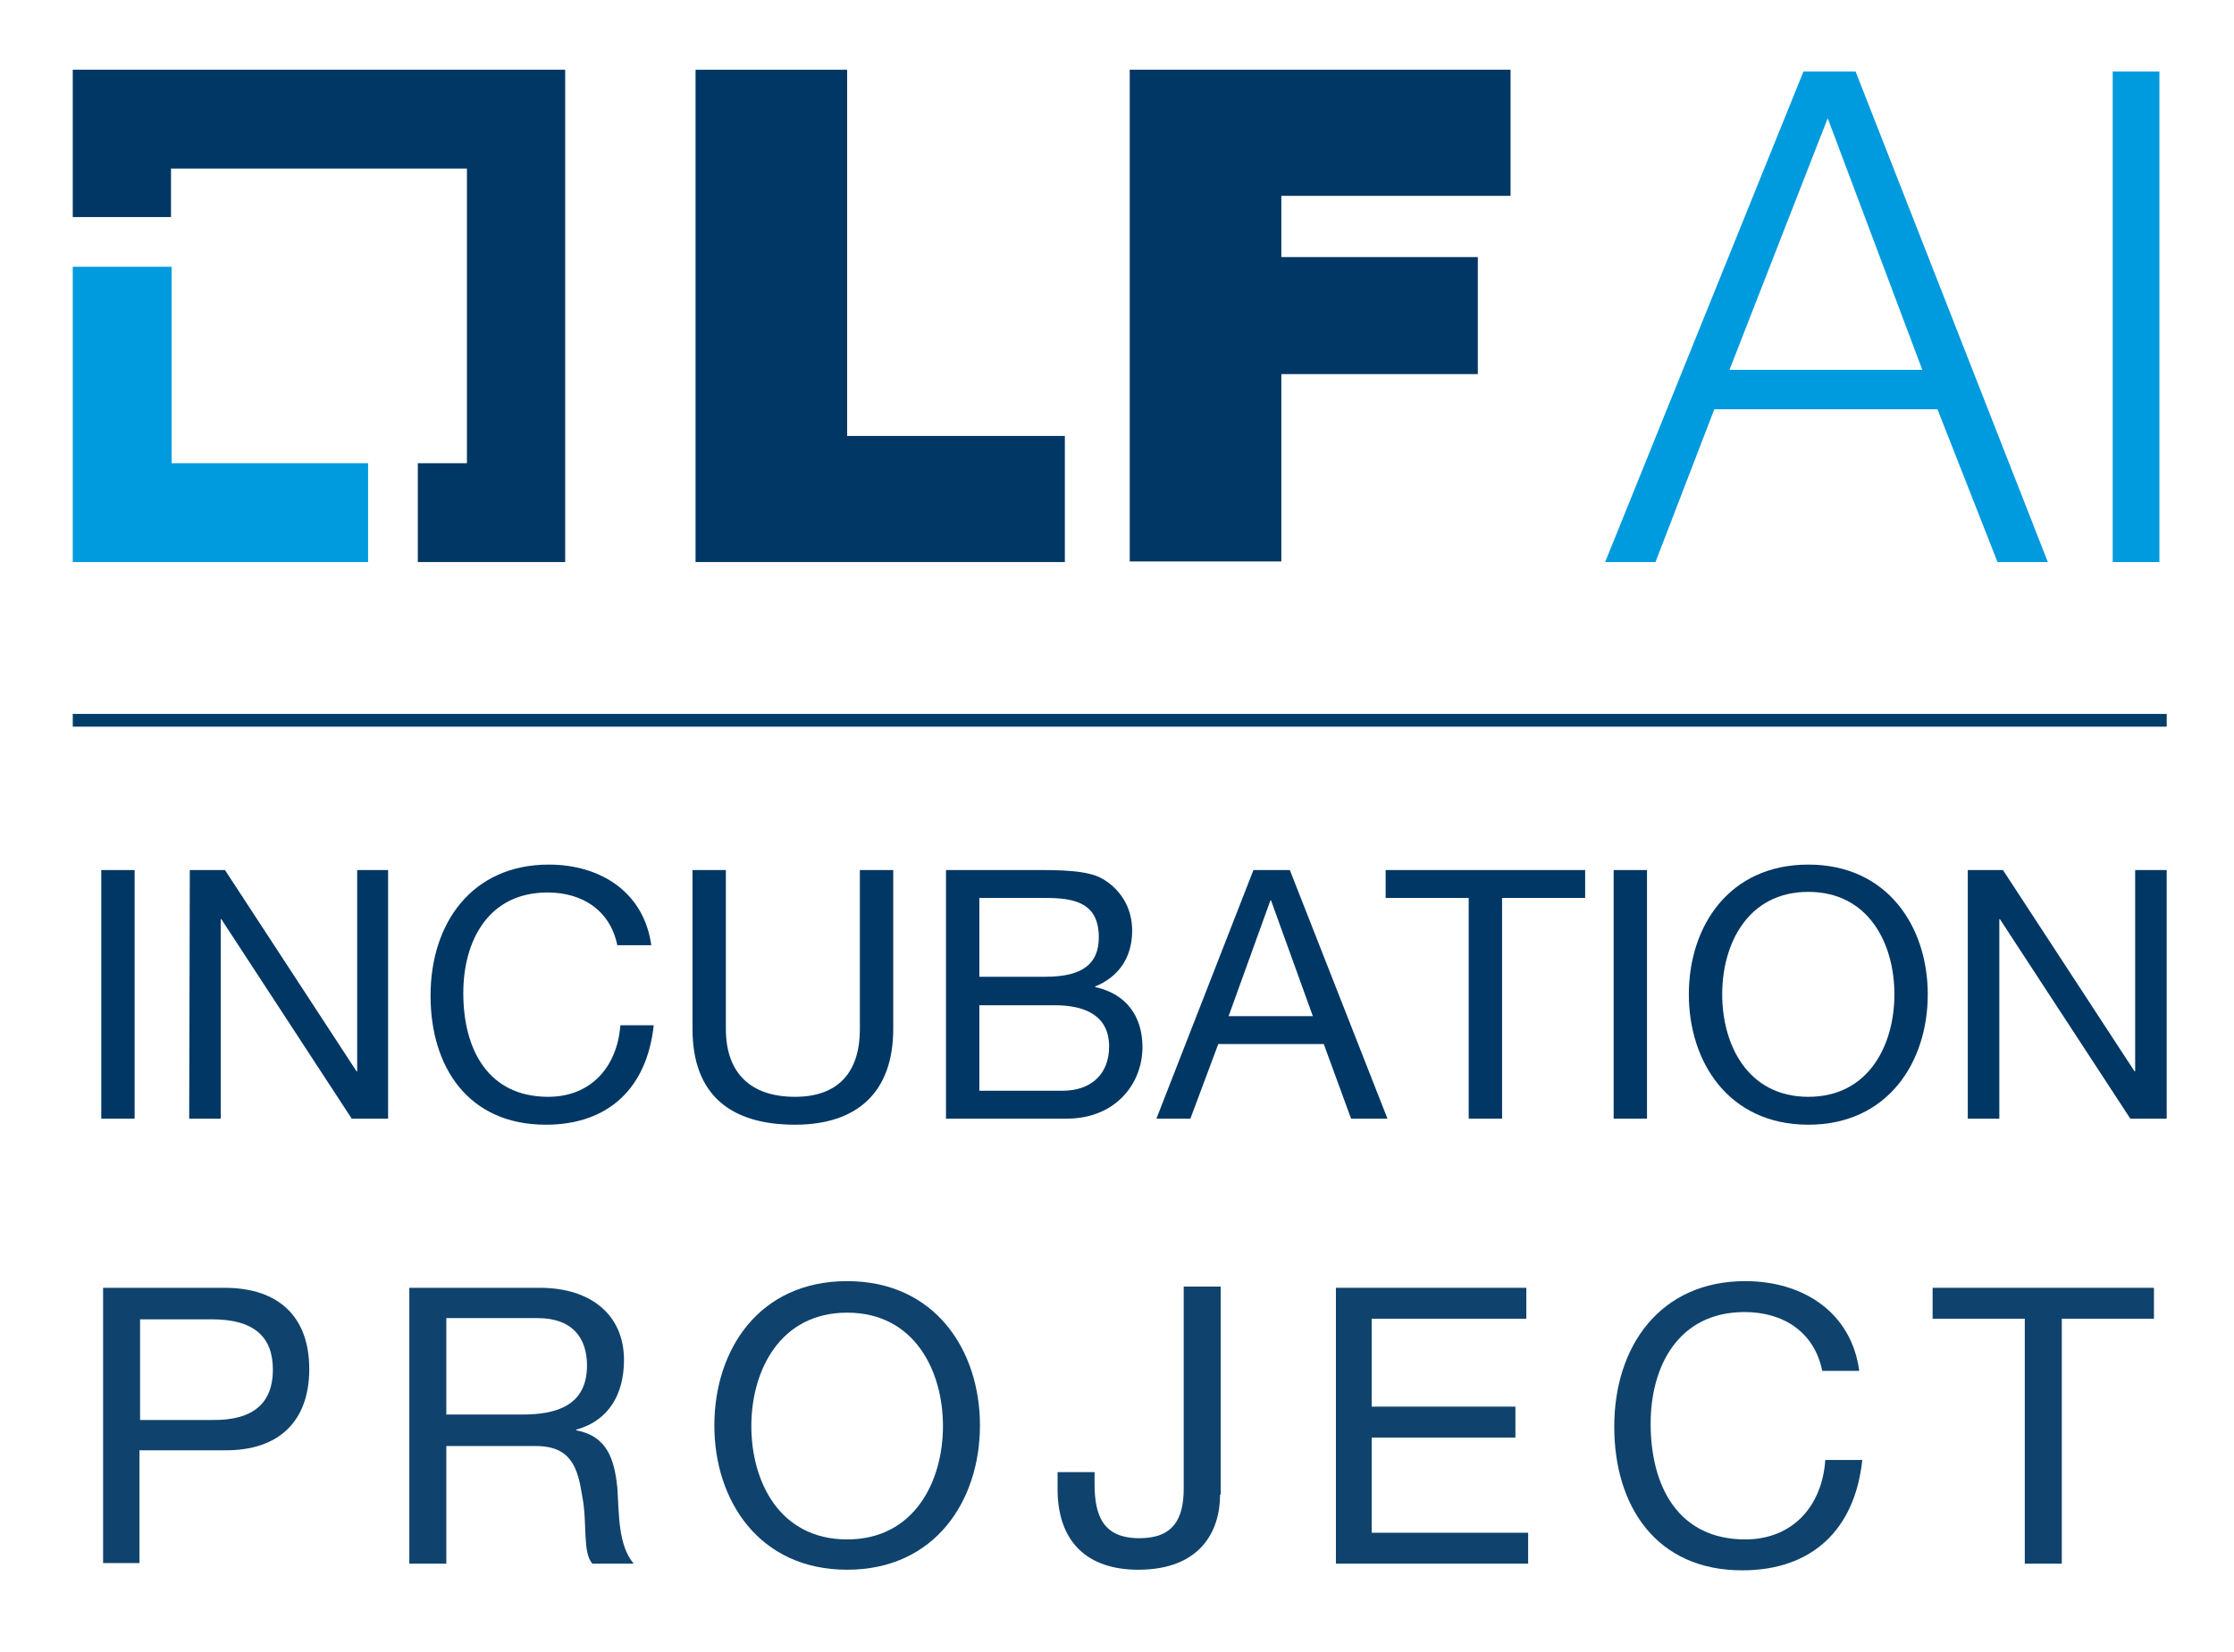
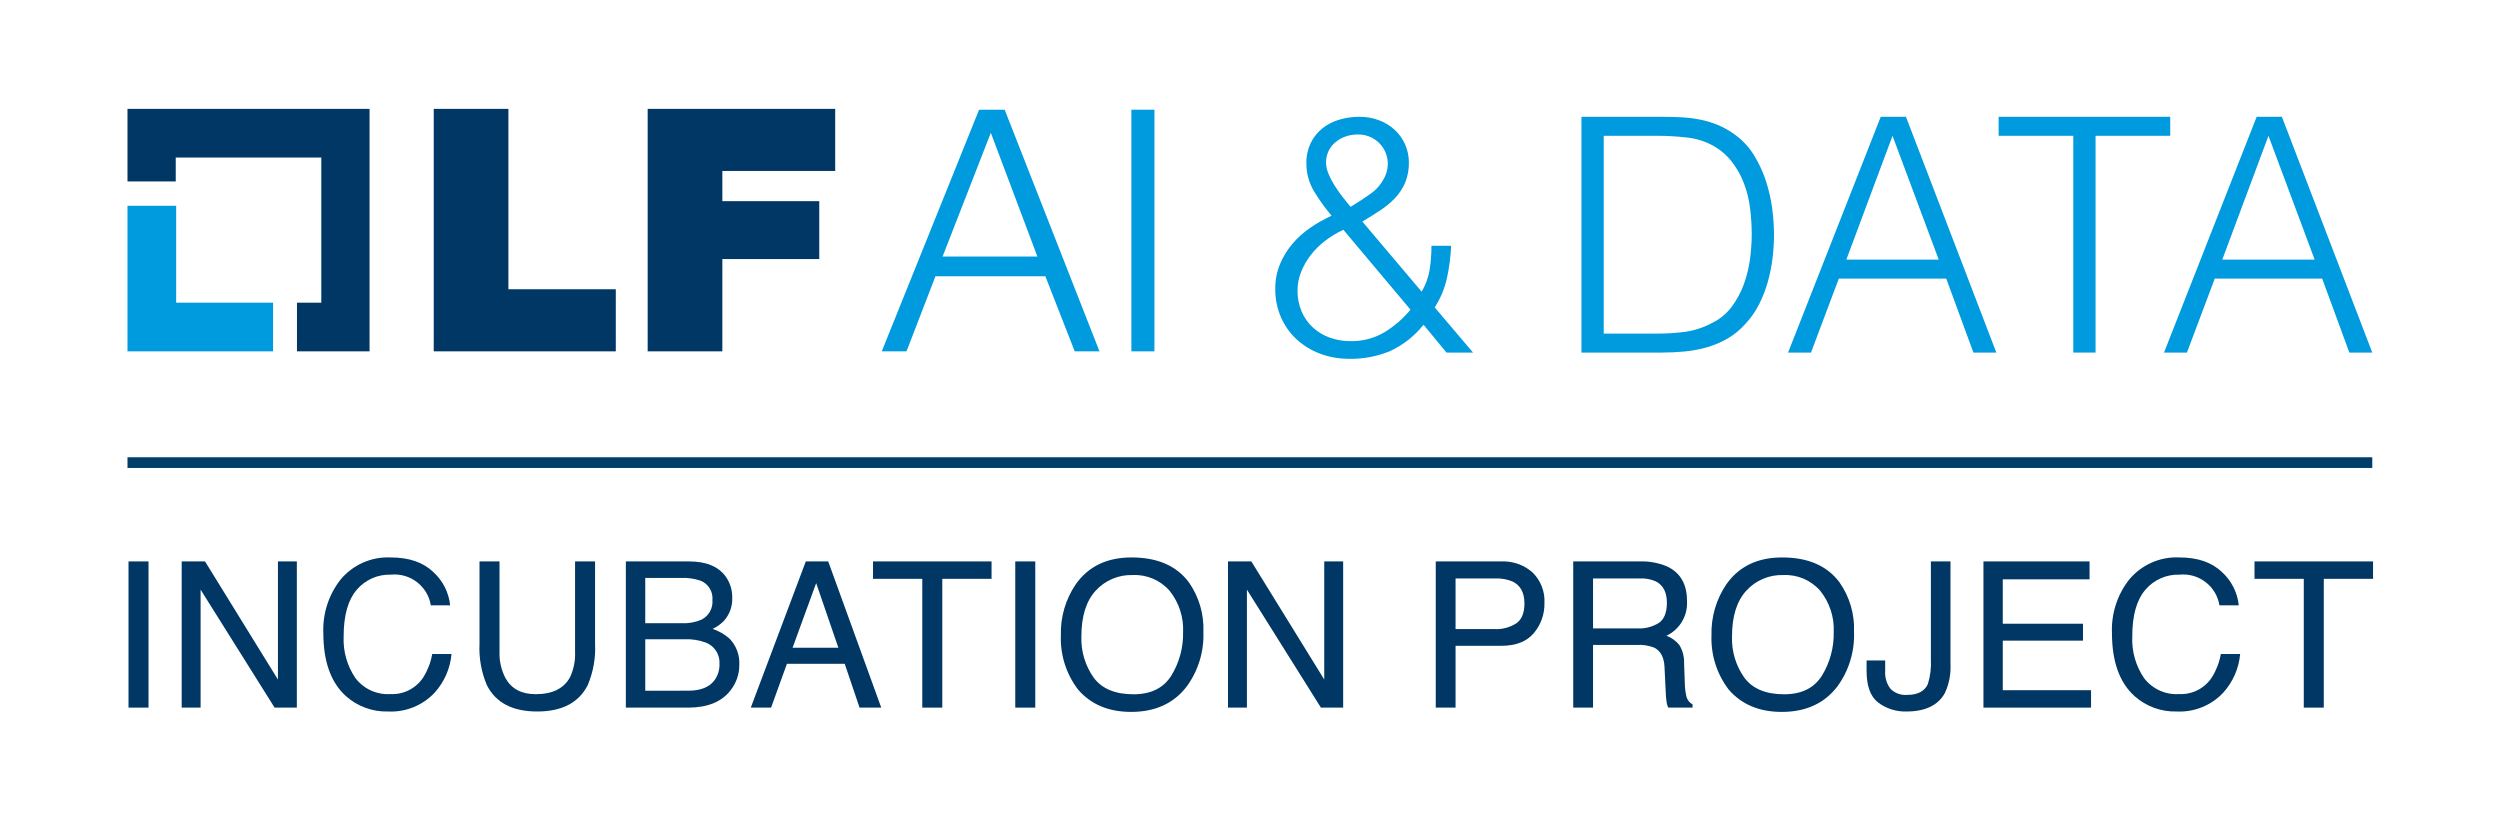
- <svg xmlns="http://www.w3.org/2000/svg" version="1.1" id="Layer_1" x="0px" y="0px" viewBox="0 0 368.4 272.4" style="enable-background:new 0 0 368.4 272.4;" xml:space="preserve">
-   <style type="text/css">
- 	.st0{fill:none;stroke:#003E69;stroke-width:2.103;stroke-miterlimit:10;}
- 	.st1{fill:#009ADE;}
- 	.st2{fill:#003764;}
- 	.st3{enable-background:new    ;}
- 	.st4{opacity:0.94;enable-background:new    ;}
- </style>
-   <line class="st0" x1="12" y1="118.8" x2="357.3" y2="118.8" />
-   <g>
-     <g>
-       <polygon class="st1" points="28.3,76.4 28.3,44 12,44 12,92.7 60.7,92.7 60.7,76.4   " />
-       <polygon class="st2" points="93.2,11.5 12,11.5 12,35.8 28.2,35.8 28.2,27.8 77,27.8 77,76.4 68.9,76.4 68.9,92.7 93.2,92.7   " />
-     </g>
-     <g>
-       <path class="st2" d="M114.7,11.5h25v60.4h35.9v20.8h-60.9C114.7,92.7,114.7,11.5,114.7,11.5z" />
-       <path class="st2" d="M186.3,11.5h62.8v20.8h-37.8v10.1h32.4v19.3h-32.4v30.9h-25L186.3,11.5L186.3,11.5z" />
-     </g>
-     <path class="st1" d="M297.4,11.8h8.6l31.7,80.9h-8.3l-9.9-25.2h-36.8L273,92.7h-8.3L297.4,11.8z M285.2,61H317l-15.6-41.5L285.2,61   z" />
-     <path class="st1" d="M348.4,11.8h7.7v80.9h-7.7V11.8z" />
-   </g>
-   <g class="st3">
-     <path class="st2" d="M16.7,143.5h5.5v41h-5.5V143.5z" />
-     <path class="st2" d="M31.3,143.5h5.8l21.7,33.2h0.1v-33.2H64v41h-6l-21.5-32.9h-0.1v32.9h-5.2L31.3,143.5L31.3,143.5z" />
-     <path class="st2" d="M101.8,155.9c-1.2-5.8-5.8-8.7-11.5-8.7c-9.8,0-13.9,8-13.9,16.6c0,9.3,4.1,17.1,14,17.1   c7.1,0,11.4-5,11.9-11.8h5.5c-1.1,10.3-7.4,16.4-17.8,16.4c-12.7,0-19-9.4-19-21.3c0-11.9,6.8-21.6,19.5-21.6   c8.6,0,15.7,4.6,16.9,13.3H101.8z" />
-     <path class="st2" d="M147.3,169.7c0,10.4-5.9,15.8-16.2,15.8c-10.6,0-16.9-4.9-16.9-15.8v-26.2h5.5v26.2c0,7.3,4.1,11.2,11.4,11.2   c7,0,10.7-3.9,10.7-11.2v-26.2h5.5V169.7z" />
-     <path class="st2" d="M156.1,143.5H171c3.6,0,8.5,0,10.9,1.5c2.7,1.6,4.8,4.5,4.8,8.5c0,4.4-2.2,7.6-6.1,9.2v0.1   c5.1,1.1,7.8,4.8,7.8,9.9c0,6-4.4,11.8-12.5,11.8H156v-41H156.1z M161.5,161.1h10.9c6.2,0,8.8-2.2,8.8-6.5c0-5.7-4-6.5-8.8-6.5   h-10.9V161.1z M161.5,179.9h13.7c4.8,0,7.7-2.8,7.7-7.3c0-5.3-4.3-6.8-8.9-6.8h-12.5V179.9z" />
-     <path class="st2" d="M206.7,143.5h6l16.1,41h-6l-4.5-12.3h-17.4l-4.6,12.3h-5.6L206.7,143.5z M202.6,167.6h13.9l-6.9-19.1h-0.1   L202.6,167.6z" />
-     <path class="st2" d="M242.2,148.1h-13.7v-4.6h32.9v4.6h-13.7v36.4h-5.5V148.1z" />
-     <path class="st2" d="M266.1,143.5h5.5v41h-5.5V143.5z" />
-     <path class="st2" d="M298.2,142.6c13.1,0,19.7,10.3,19.7,21.4c0,11.2-6.6,21.5-19.7,21.5s-19.7-10.3-19.7-21.5   S285.1,142.6,298.2,142.6z M298.2,180.9c10,0,14.2-8.6,14.2-16.9c0-8.3-4.2-16.9-14.2-16.9S284,155.7,284,164   C284,172.3,288.2,180.9,298.2,180.9z" />
-     <path class="st2" d="M324.5,143.5h5.8l21.7,33.2h0.1v-33.2h5.2v41h-6l-21.5-32.9h-0.1v32.9h-5.2V143.5z" />
-   </g>
-   <text transform="matrix(1.004 0 0 1 381.7217 191.1387)" class="st2" style="font-family:'HelveticaNeueLTPro-Roman'; font-size:65px;"> </text>
-   <g class="st4">
-     <path class="st2" d="M17,212.4h20c9.2,0,14,5,14,13.4c0,8.5-4.9,13.5-14,13.4h-14v18.6H17V212.4z M23.1,234.2H35   c6.9,0.1,10-2.9,10-8.3c0-5.4-3.1-8.3-10-8.3H23.1V234.2z" />
-     <path class="st2" d="M67.5,212.4H89c8.6,0,13.9,4.6,13.9,11.9c0,5.5-2.4,10-7.9,11.5v0.1c5.3,1,6.3,5,6.8,9.4   c0.3,4.4,0.1,9.5,2.7,12.6h-6.8c-1.7-1.8-0.8-6.8-1.7-11.2c-0.7-4.4-1.7-8.2-7.6-8.2H73.6v19.4h-6.1V212.4z M86.2,233.3   c5.6,0,10.6-1.5,10.6-8.1c0-4.5-2.4-7.8-8.1-7.8H73.6v15.9H86.2z" />
-     <path class="st2" d="M139.7,211.3c14.5,0,21.9,11.4,21.9,23.8s-7.4,23.8-21.9,23.8s-21.9-11.4-21.9-23.8S125.1,211.3,139.7,211.3z    M139.7,253.9c11.1,0,15.8-9.6,15.8-18.7s-4.7-18.7-15.8-18.7s-15.8,9.6-15.8,18.7S128.5,253.9,139.7,253.9z" />
-     <path class="st2" d="M201.2,246.5c0,6.1-3.3,12.4-13.5,12.4c-8.5,0-13.3-4.7-13.3-13.3v-2.8h6.1v1.9c0,5.3,1.4,9,7.4,9   c5.6,0,7.3-3.2,7.3-8.2v-33.3h6.1V246.5z" />
-     <path class="st2" d="M220.2,212.4h31.5v5.1h-25.5v14.5h23.7v5.1h-23.7v15.7H252v5.1h-31.7V212.4z" />
-     <path class="st2" d="M300.5,226.1c-1.3-6.4-6.4-9.7-12.8-9.7c-10.9,0-15.5,8.9-15.5,18.4c0,10.4,4.6,19.1,15.6,19.1   c7.9,0,12.7-5.6,13.2-13.1h6.1c-1.2,11.4-8.2,18.2-19.8,18.2c-14.1,0-21.1-10.5-21.1-23.7c0-13.3,7.6-24,21.6-24   c9.5,0,17.5,5.1,18.8,14.8H300.5z" />
-     <path class="st2" d="M333.9,217.5h-15.2v-5.1h36.5v5.1H340v40.4h-6.1V217.5z" />
-   </g>
+ <svg xmlns="http://www.w3.org/2000/svg" id="图层_1" data-name="图层 1" viewBox="0 0 490.604 164.01">
+   <defs>
+     <style>.cls-1{fill:#009ade;}.cls-2{fill:#003764;}.cls-3{fill:#003e69;}</style>
+   </defs>
+   <polygon class="cls-1" points="34.569 59.399 34.569 40.382 25.019 40.382 25.019 68.948 53.586 68.948 53.586 59.399 34.569 59.399" />
+   <polygon class="cls-2" points="72.52 21.365 25.019 21.365 25.019 35.607 34.487 35.607 34.487 30.914 63.053 30.914 63.053 59.399 58.278 59.399 58.278 68.948 72.52 68.948 72.52 21.365" />
+   <path class="cls-2" d="M85.116,21.365H99.77V56.764h21.075v12.184H85.116Z" />
+   <path class="cls-2" d="M127.101,21.365h36.799v12.184H141.755v5.927h19.017V50.837H141.755V68.948H127.101V21.365Z" />
+   <path class="cls-1" d="M192.137,21.53h5.022l18.605,47.419H210.907l-5.763-14.736h-21.569l-5.68,14.736h-4.857Zm-7.162,28.813h18.605l-9.138-24.286Z" />
+   <path class="cls-1" d="M222.021,21.53h4.528V68.948h-4.528Z" />
+   <path class="cls-1" d="M278.985,57.238a12.058,12.058,0,0,0,1.574-4.338,30.423,30.423,0,0,0,.354-4.659H284.769a36.652,36.652,0,0,1-.805,6.266,17.524,17.524,0,0,1-2.414,5.815l7.525,8.869h-5.207l-4.506-5.462a18.34,18.34,0,0,1-6.504,5.141,19.845,19.845,0,0,1-8.111,1.542,15.91,15.91,0,0,1-5.666-.996,14.091,14.091,0,0,1-4.604-2.795,12.898,12.898,0,0,1-3.09-4.338,13.711,13.711,0,0,1-1.126-5.623,12.367,12.367,0,0,1,.899-4.756,15.117,15.117,0,0,1,2.41-3.984,17.793,17.793,0,0,1,3.502-3.181,27.478,27.478,0,0,1,4.242-2.41,36.204,36.204,0,0,1-3.406-4.723,10.621,10.621,0,0,1-1.542-5.623,8.714,8.714,0,0,1,.835-3.888,8.442,8.442,0,0,1,2.249-2.86,9.57,9.57,0,0,1,3.31-1.735,13.691,13.691,0,0,1,4.017-.578,10.646,10.646,0,0,1,3.92.706,9.455,9.455,0,0,1,3.084,1.928,8.68,8.68,0,0,1,2.699,6.298,10.037,10.037,0,0,1-.739,4.017,10.29,10.29,0,0,1-1.992,3.02,16.367,16.367,0,0,1-2.924,2.41q-1.672,1.094-3.47,2.185ZM263.626,45.092a19.262,19.262,0,0,0-3.567,2.153,15.206,15.206,0,0,0-2.828,2.796,13.759,13.759,0,0,0-1.896,3.31,9.69,9.69,0,0,0-.707,3.631,10.212,10.212,0,0,0,.803,4.145,9.284,9.284,0,0,0,2.185,3.117,9.718,9.718,0,0,0,3.277,1.992,11.749,11.749,0,0,0,4.145.707,12.628,12.628,0,0,0,6.587-1.703,20.261,20.261,0,0,0,5.173-4.467Zm8.226-10.603a5.802,5.802,0,0,0-.353-5.366,5.787,5.787,0,0,0-5.109-2.732,6.897,6.897,0,0,0-2.313.386,6.493,6.493,0,0,0-1.96,1.092,5.221,5.221,0,0,0-1.382,1.735,5.098,5.098,0,0,0-.514,2.313,5.829,5.829,0,0,0,.514,2.249,15.684,15.684,0,0,0,1.253,2.378q.738,1.156,1.574,2.217.834,1.06,1.478,1.831,1.927-1.156,3.887-2.538A8.47,8.47,0,0,0,271.852,34.489Z" />
+   <path class="cls-1" d="M310.345,69.191V22.921H326.154q1.927,0,3.791.096a25.943,25.943,0,0,1,3.663.45,18.373,18.373,0,0,1,3.503,1.06,16.523,16.523,0,0,1,3.31,1.863,14.077,14.077,0,0,1,3.792,4.081,23.736,23.736,0,0,1,2.346,5.077,29.881,29.881,0,0,1,1.221,5.398,39.673,39.673,0,0,1,.353,5.044,38.772,38.772,0,0,1-.289,4.691,30.936,30.936,0,0,1-.932,4.659,24.007,24.007,0,0,1-1.703,4.37,16.816,16.816,0,0,1-2.667,3.824,14.235,14.235,0,0,1-3.503,2.892,18.116,18.116,0,0,1-3.984,1.703,23.823,23.823,0,0,1-4.338.835q-2.25.225-4.562.225Zm4.37-3.727h10.475a41.33,41.33,0,0,0,5.558-.353,16.081,16.081,0,0,0,5.302-1.768,10.461,10.461,0,0,0,3.791-3.149,17.32,17.32,0,0,0,2.346-4.337,23.258,23.258,0,0,0,1.221-4.917,36.38,36.38,0,0,0,.354-4.948,41.693,41.693,0,0,0-.322-5.109,20.965,20.965,0,0,0-1.221-4.948,16.493,16.493,0,0,0-2.442-4.306,12.252,12.252,0,0,0-3.984-3.245,13.651,13.651,0,0,0-4.884-1.414,50.763,50.763,0,0,0-5.719-.321H314.715Z" />
+   <path class="cls-1" d="M350.894,69.191l18.186-46.269h4.948l17.737,46.269h-4.499l-5.334-14.524H360.855l-5.463,14.524Zm11.439-18.251h18.122l-9.062-24.291Z" />
+   <path class="cls-1" d="M392.215,22.921h33.674v3.727H411.237v42.542h-4.37v-42.542H392.215Z" />
+   <path class="cls-1" d="M424.668,69.191l18.186-46.269h4.948l17.737,46.269h-4.499l-5.334-14.524H434.629l-5.463,14.524Zm11.439-18.251H454.229l-9.062-24.291Z" />
+   <rect class="cls-3" x="25.02" y="89.732" width="440.52" height="2.104" />
+   <path class="cls-2" d="M25.22,110.173H29.146v28.691H25.22Z" />
+   <path class="cls-2" d="M35.655,110.173h4.578l14.309,23.182V110.173h3.711v28.691H53.886L39.366,115.711v23.154H35.655Z" />
+   <path class="cls-2" d="M85.035,112.263a10.184,10.184,0,0,1,3.301,6.523H84.546a7.217,7.217,0,0,0-7.826-6.016,8.436,8.436,0,0,0-6.723,2.98Q67.437,118.734,67.437,124.89a13.451,13.451,0,0,0,2.312,8.182A8.018,8.018,0,0,0,76.646,136.209a7.249,7.249,0,0,0,6.428-3.301,12.691,12.691,0,0,0,1.746-4.57h3.789a13.021,13.021,0,0,1-3.32,7.598,11.75,11.75,0,0,1-9.113,3.691,11.94,11.94,0,0,1-8.302-3.029q-4.421-4.006-4.421-12.371a15.931,15.931,0,0,1,3.32-10.417,12.065,12.065,0,0,1,9.903-4.417Q82.061,109.392,85.035,112.263Z" />
+   <path class="cls-2" d="M98.027,110.173v17.734a10.359,10.359,0,0,0,1.182,5.195q1.752,3.125,5.906,3.125,4.98,0,6.771-3.379a10.677,10.677,0,0,0,.965-4.941V110.173h3.926v16.113a18.584,18.584,0,0,1-1.431,8.145q-2.626,5.196-9.917,5.195-7.291,0-9.897-5.195a18.584,18.584,0,0,1-1.431-8.145V110.173Z" />
+   <path class="cls-2" d="M122.817,110.173h12.405q5.073,0,7.216,3.008a6.924,6.924,0,0,1,1.258,4.102,6.461,6.461,0,0,1-1.543,4.453,7.535,7.535,0,0,1-2.305,1.68,9.745,9.745,0,0,1,3.301,1.895,6.875,6.875,0,0,1,1.934,5.176,7.968,7.968,0,0,1-1.749,5.02q-2.613,3.359-8.312,3.359H122.817ZM133.77,122.302a8.886,8.886,0,0,0,3.868-.684,3.93,3.93,0,0,0,2.171-3.867,3.725,3.725,0,0,0-2.309-3.789,10.491,10.491,0,0,0-3.869-.547h-7.006v8.887Zm1.313,13.242q3.608,0,5.146-2.07a5.181,5.181,0,0,0,.966-3.164,4.209,4.209,0,0,0-2.819-4.258,10.773,10.773,0,0,0-3.963-.605h-7.788v10.098Z" />
+   <path class="cls-2" d="M158.134,110.173h4.395L172.939,138.865h-4.258L165.771,130.271H154.423l-3.105,8.594h-3.984ZM164.521,127.107l-4.355-12.676L155.537,127.107Z" />
+   <path class="cls-2" d="M194.584,110.173v3.418h-9.668v25.273H180.991V113.591h-9.668v-3.418Z" />
+   <path class="cls-2" d="M199.238,110.173h3.926v28.691h-3.926Z" />
+   <path class="cls-2" d="M233.304,114.275a15.822,15.822,0,0,1,2.852,9.746,17.053,17.053,0,0,1-3.262,10.684q-3.828,5-10.918,5-6.621,0-10.41-4.375a16.518,16.518,0,0,1-3.379-10.664,16.965,16.965,0,0,1,2.891-9.961q3.71-5.313,10.977-5.312Q229.652,109.392,233.304,114.275Zm-3.428,18.288a15.69,15.69,0,0,0,2.295-8.474,12.09,12.09,0,0,0-2.646-8.151,9.029,9.029,0,0,0-7.236-3.089,9.418,9.418,0,0,0-7.266,3.06q-2.812,3.059-2.812,9.021a13.184,13.184,0,0,0,2.412,8.044q2.413,3.274,7.822,3.274Q227.582,136.248,229.876,132.563Z" />
+   <path class="cls-2" d="M240.985,110.173H245.563l14.309,23.182V110.173h3.711v28.691h-4.366l-14.521-23.154v23.154h-3.711Z" />
+   <path class="cls-2" d="M281.756,110.173H294.595a8.714,8.714,0,0,1,6.148,2.158,7.836,7.836,0,0,1,2.341,6.064,8.82,8.82,0,0,1-2.089,5.85q-2.089,2.49-6.394,2.49h-8.959v12.129h-3.887Zm15.075,3.945a8.355,8.355,0,0,0-3.51-.605h-7.679v9.941h7.679a7.299,7.299,0,0,0,4.218-1.113q1.619-1.113,1.619-3.926Q299.159,115.252,296.832,114.119Z" />
+   <path class="cls-2" d="M308.734,110.173h13.042a12.807,12.807,0,0,1,5.312.957q3.97,1.835,3.97,6.777a7.058,7.058,0,0,1-4.043,6.855,5.87,5.87,0,0,1,2.529,1.797,6.455,6.455,0,0,1,.947,3.613l.137,3.848a11.807,11.807,0,0,0,.273,2.441,2.403,2.403,0,0,0,1.25,1.758v.645h-4.766a3.593,3.593,0,0,1-.312-.957,18.298,18.298,0,0,1-.195-2.266L326.644,130.857q-.133-2.812-2.03-3.77a8.187,8.187,0,0,0-3.397-.527h-8.596v12.305h-3.887Zm12.624,13.145a7.169,7.169,0,0,0,4.207-1.094q1.548-1.094,1.548-3.945,0-3.066-2.165-4.18a6.909,6.909,0,0,0-3.097-.586h-9.23V123.318Z" />
+   <path class="cls-2" d="M360.984,114.275a15.822,15.822,0,0,1,2.852,9.746,17.053,17.053,0,0,1-3.262,10.684q-3.828,5-10.918,5-6.621,0-10.41-4.375a16.518,16.518,0,0,1-3.379-10.664,16.965,16.965,0,0,1,2.891-9.961q3.71-5.313,10.977-5.312Q357.332,109.392,360.984,114.275Zm-3.428,18.288a15.69,15.69,0,0,0,2.295-8.474,12.09,12.09,0,0,0-2.646-8.151,9.029,9.029,0,0,0-7.236-3.089,9.418,9.418,0,0,0-7.266,3.06q-2.812,3.059-2.812,9.021a13.184,13.184,0,0,0,2.412,8.044q2.413,3.274,7.822,3.274Q355.262,136.248,357.556,132.563Z" />
+   <path class="cls-2" d="M382.766,130.31a12.139,12.139,0,0,1-1.075,5.645q-1.995,3.672-7.588,3.672a8.818,8.818,0,0,1-5.514-1.748q-2.288-1.748-2.288-6.221V129.607h3.652v2.051a5.175,5.175,0,0,0,1.047,3.525,4.138,4.138,0,0,0,3.26,1.182q3.111,0,4.071-2.129a13.849,13.849,0,0,0,.587-4.941v-19.121h3.848Z" />
+   <path class="cls-2" d="M389.236,110.173h20.82v3.516H393.025V122.4h15.742v3.32H393.025v9.727H410.349v3.418H389.236Z" />
+   <path class="cls-2" d="M436.038,112.263a10.184,10.184,0,0,1,3.301,6.523H435.549a7.217,7.217,0,0,0-7.826-6.016,8.436,8.436,0,0,0-6.723,2.98q-2.561,2.982-2.561,9.139a13.451,13.451,0,0,0,2.312,8.182,8.018,8.018,0,0,0,6.896,3.137,7.249,7.249,0,0,0,6.428-3.301,12.691,12.691,0,0,0,1.746-4.57h3.789a13.021,13.021,0,0,1-3.32,7.598,11.75,11.75,0,0,1-9.113,3.691,11.94,11.94,0,0,1-8.302-3.029q-4.421-4.006-4.421-12.371a15.931,15.931,0,0,1,3.32-10.417,12.065,12.065,0,0,1,9.903-4.417Q433.064,109.392,436.038,112.263Z" />
+   <path class="cls-2" d="M465.691,110.173v3.418h-9.668v25.273h-3.926V113.591h-9.668v-3.418Z" />
</svg>
